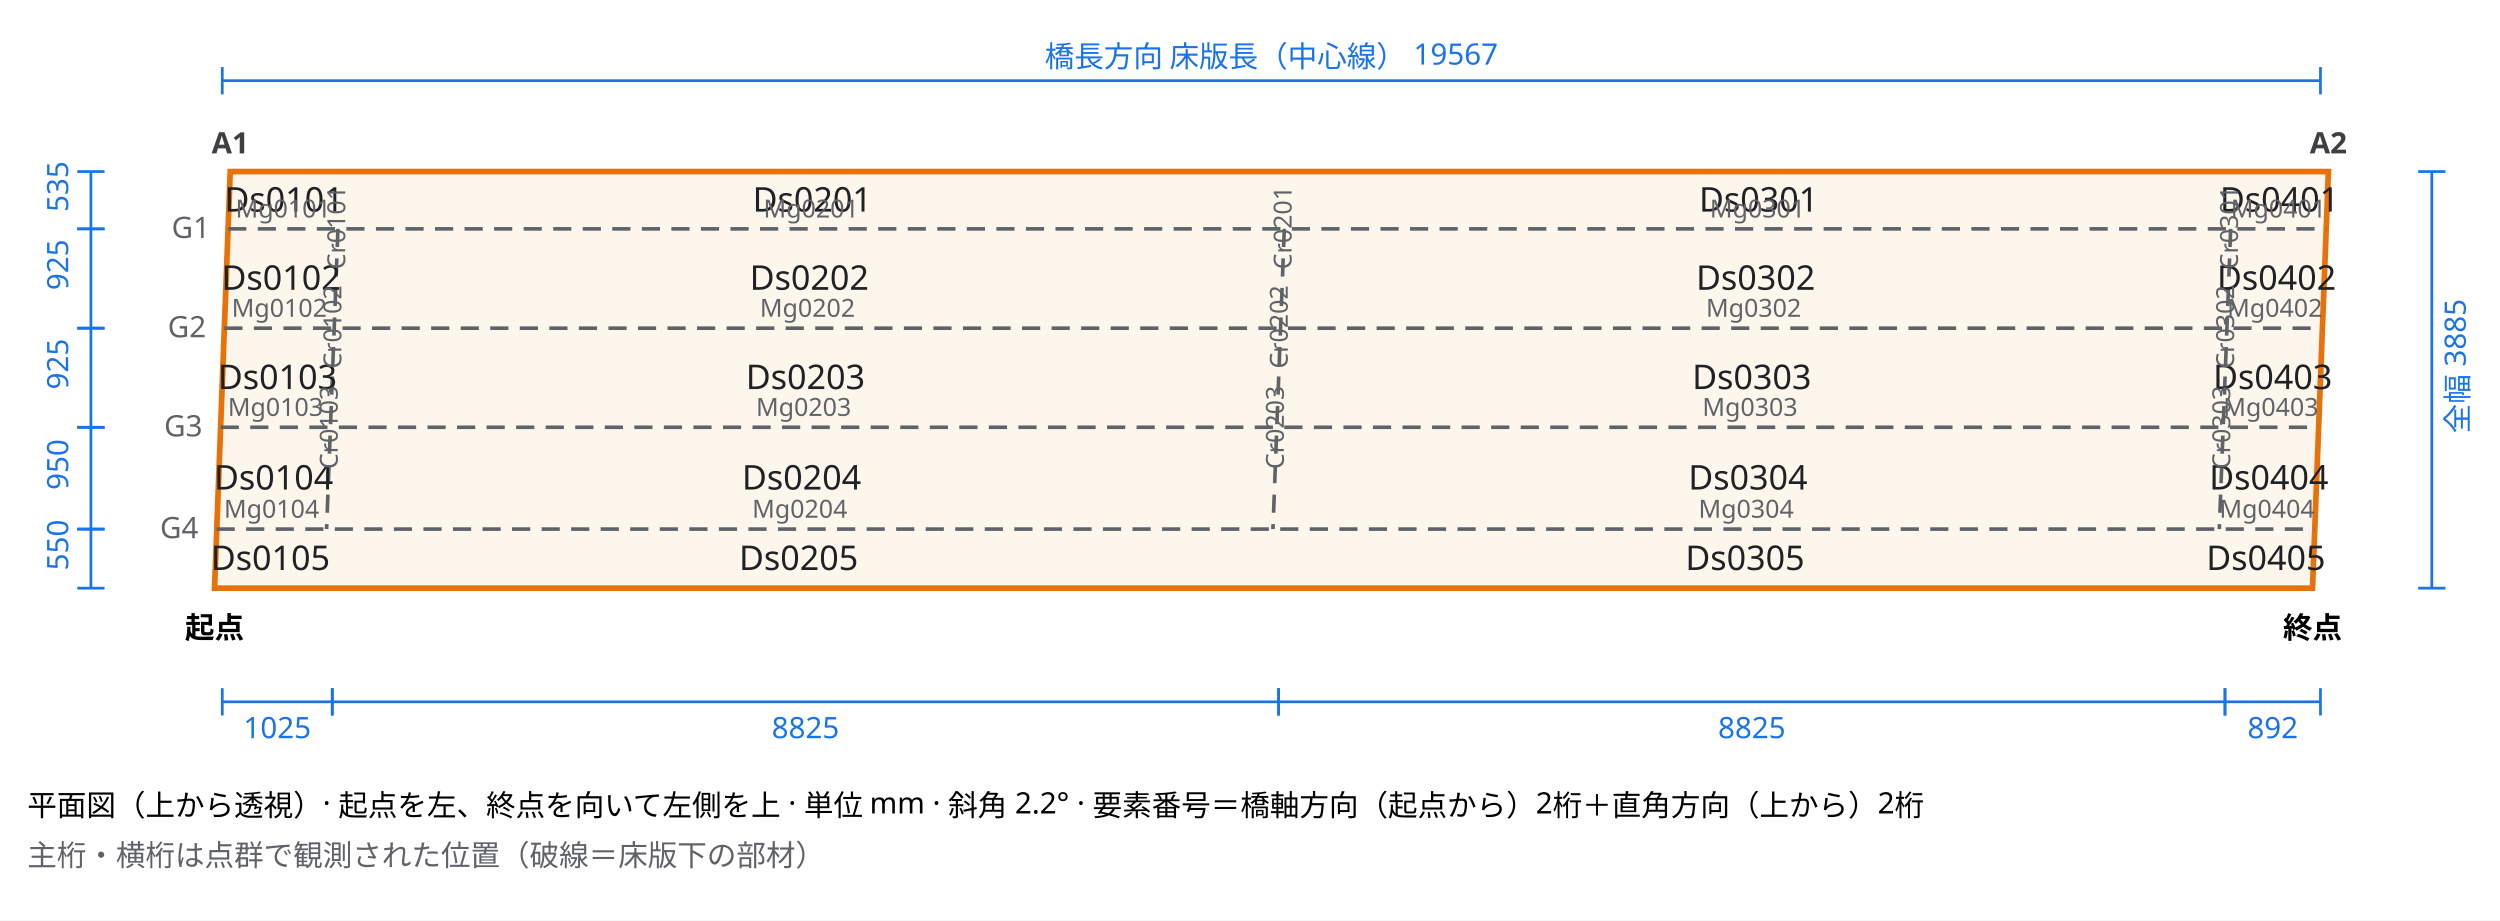
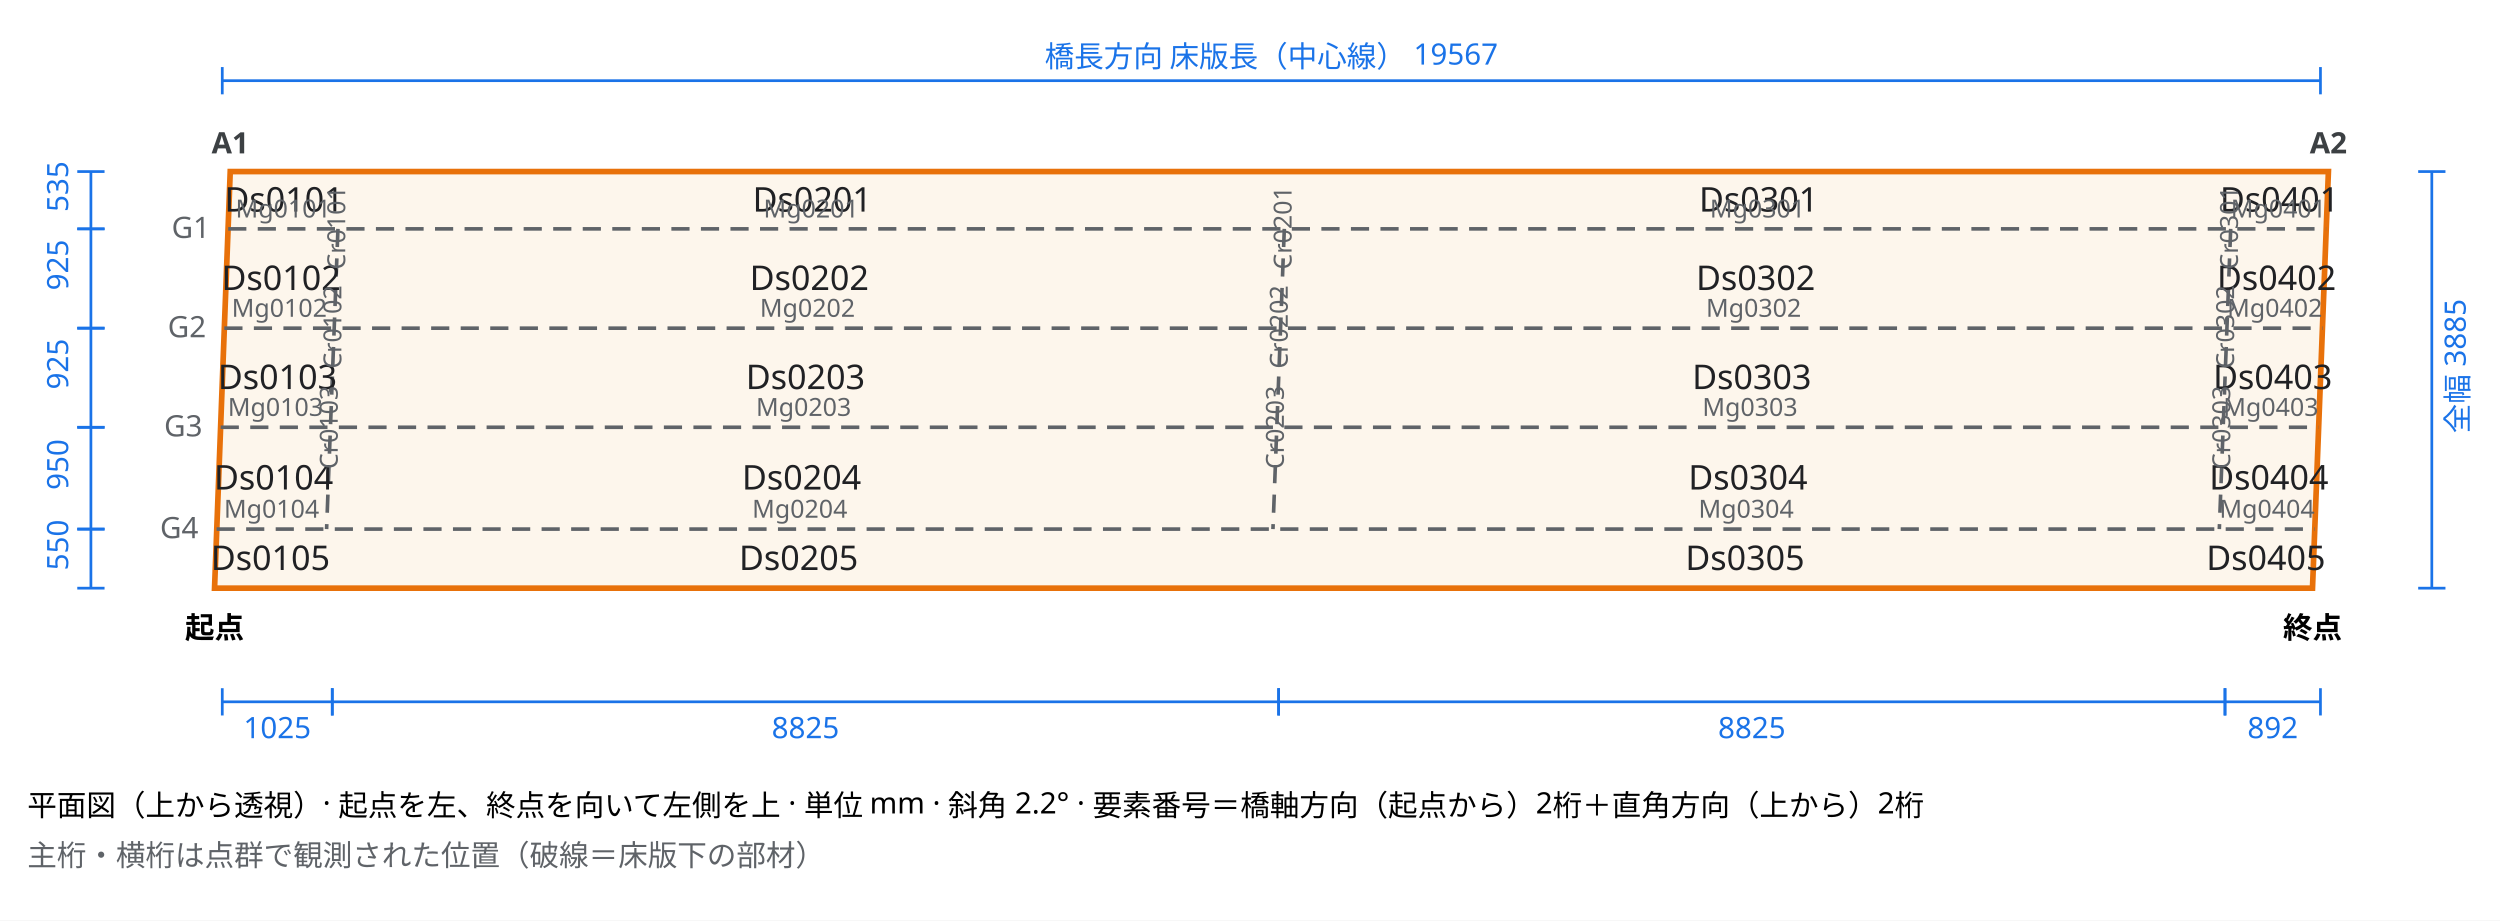
<svg xmlns="http://www.w3.org/2000/svg" viewBox="0 0 1100 405" font-family="sans-serif" font-size="13">
  <defs>
    <marker id="t" viewBox="0 0 2 10" refX="1" refY="5" markerWidth="2" markerHeight="10" orient="auto">
      <path d="M1 0V10" stroke="#1a73e8" />
    </marker>
  </defs>
  <rect width="100%" height="100%" fill="white" />
  <polygon points="101.3,75.5 1024.5,75.5 1017.5,258.8 94.4,258.8" fill="#fdf6ec" stroke="#e8710a" stroke-width="2.5" />
-   <line x1="100.4" y1="100.7" x2="1023.6" y2="100.7" stroke="#5f6368" stroke-width="1.6" stroke-dasharray="8 5" />
+   <line x1="100.4" y1="100.7" x2="1023.5" y2="100.7" stroke="#5f6368" stroke-width="1.6" stroke-dasharray="8 5" />
  <text x="92.4" y="104.7" text-anchor="end" fill="#5f6368">G1</text>
  <line x1="98.7" y1="144.4" x2="1021.9" y2="144.4" stroke="#5f6368" stroke-width="1.6" stroke-dasharray="8 5" />
  <text x="90.7" y="148.4" text-anchor="end" fill="#5f6368">G2</text>
  <line x1="97.1" y1="188.0" x2="1020.2" y2="188.0" stroke="#5f6368" stroke-width="1.6" stroke-dasharray="8 5" />
  <text x="89.1" y="192.0" text-anchor="end" fill="#5f6368">G3</text>
  <line x1="95.3" y1="232.8" x2="1018.5" y2="232.8" stroke="#5f6368" stroke-width="1.6" stroke-dasharray="8 5" />
  <text x="87.3" y="236.8" text-anchor="end" fill="#5f6368">G4</text>
  <line x1="148.7" y1="100.7" x2="143.7" y2="232.8" stroke="#5f6368" stroke-width="1.6" stroke-dasharray="8 5" />
  <line x1="565.1" y1="100.7" x2="560.1" y2="232.8" stroke="#5f6368" stroke-width="1.6" stroke-dasharray="8 5" />
  <line x1="981.5" y1="100.7" x2="976.5" y2="232.8" stroke="#5f6368" stroke-width="1.6" stroke-dasharray="8 5" />
  <text x="101.3" y="67.5" text-anchor="middle" font-weight="bold" fill="#3c4043">A1</text>
  <text x="1024.5" y="67.5" text-anchor="middle" font-weight="bold" fill="#3c4043">A2</text>
  <text x="125.0" y="93.1" text-anchor="middle" font-size="15" fill="#202124">Ds0101</text>
-   <text x="123.7" y="127.5" text-anchor="middle" font-size="15" fill="#202124">Ds0102</text>
+   <text x="123.7" y="127.6" text-anchor="middle" font-size="15" fill="#202124">Ds0102</text>
  <text x="122.1" y="171.2" text-anchor="middle" font-size="15" fill="#202124">Ds0103</text>
  <text x="120.4" y="215.4" text-anchor="middle" font-size="15" fill="#202124">Ds0104</text>
  <text x="119.0" y="250.8" text-anchor="middle" font-size="15" fill="#202124">Ds0105</text>
  <text x="124.6" y="95.7" text-anchor="middle" font-size="11" fill="#5f6368">Mg0101</text>
  <text x="122.9" y="139.4" text-anchor="middle" font-size="11" fill="#5f6368">Mg0102</text>
  <text x="121.2" y="183.0" text-anchor="middle" font-size="11" fill="#5f6368">Mg0103</text>
  <text x="119.5" y="227.8" text-anchor="middle" font-size="11" fill="#5f6368">Mg0104</text>
  <text x="357.4" y="93.1" text-anchor="middle" font-size="15" fill="#202124">Ds0201</text>
-   <text x="356.1" y="127.5" text-anchor="middle" font-size="15" fill="#202124">Ds0202</text>
+   <text x="356.1" y="127.6" text-anchor="middle" font-size="15" fill="#202124">Ds0202</text>
  <text x="354.4" y="171.2" text-anchor="middle" font-size="15" fill="#202124">Ds0203</text>
  <text x="352.7" y="215.4" text-anchor="middle" font-size="15" fill="#202124">Ds0204</text>
  <text x="351.4" y="250.8" text-anchor="middle" font-size="15" fill="#202124">Ds0205</text>
  <text x="356.9" y="95.7" text-anchor="middle" font-size="11" fill="#5f6368">Mg0201</text>
  <text x="355.3" y="139.4" text-anchor="middle" font-size="11" fill="#5f6368">Mg0202</text>
  <text x="353.6" y="183.0" text-anchor="middle" font-size="11" fill="#5f6368">Mg0203</text>
  <text x="351.9" y="227.8" text-anchor="middle" font-size="11" fill="#5f6368">Mg0204</text>
  <text x="773.8" y="93.1" text-anchor="middle" font-size="15" fill="#202124">Ds0301</text>
-   <text x="772.5" y="127.5" text-anchor="middle" font-size="15" fill="#202124">Ds0302</text>
+   <text x="772.5" y="127.6" text-anchor="middle" font-size="15" fill="#202124">Ds0302</text>
  <text x="770.8" y="171.2" text-anchor="middle" font-size="15" fill="#202124">Ds0303</text>
  <text x="769.1" y="215.4" text-anchor="middle" font-size="15" fill="#202124">Ds0304</text>
  <text x="767.8" y="250.8" text-anchor="middle" font-size="15" fill="#202124">Ds0305</text>
  <text x="773.3" y="95.7" text-anchor="middle" font-size="11" fill="#5f6368">Mg0301</text>
  <text x="771.6" y="139.4" text-anchor="middle" font-size="11" fill="#5f6368">Mg0302</text>
  <text x="770.0" y="183.0" text-anchor="middle" font-size="11" fill="#5f6368">Mg0303</text>
  <text x="768.3" y="227.8" text-anchor="middle" font-size="11" fill="#5f6368">Mg0304</text>
  <text x="1003.0" y="93.1" text-anchor="middle" font-size="15" fill="#202124">Ds0401</text>
-   <text x="1001.7" y="127.5" text-anchor="middle" font-size="15" fill="#202124">Ds0402</text>
+   <text x="1001.7" y="127.6" text-anchor="middle" font-size="15" fill="#202124">Ds0402</text>
  <text x="1000.0" y="171.2" text-anchor="middle" font-size="15" fill="#202124">Ds0403</text>
  <text x="998.3" y="215.4" text-anchor="middle" font-size="15" fill="#202124">Ds0404</text>
  <text x="997.0" y="250.8" text-anchor="middle" font-size="15" fill="#202124">Ds0405</text>
  <text x="1002.5" y="95.7" text-anchor="middle" font-size="11" fill="#5f6368">Mg0401</text>
  <text x="1000.9" y="139.4" text-anchor="middle" font-size="11" fill="#5f6368">Mg0402</text>
  <text x="999.2" y="183.0" text-anchor="middle" font-size="11" fill="#5f6368">Mg0403</text>
  <text x="997.5" y="227.8" text-anchor="middle" font-size="11" fill="#5f6368">Mg0404</text>
-   <text x="151.9" y="118.5" font-size="11" fill="#5f6368" transform="rotate(-90 151.9 118.5)">Cr0101</text>
+   <text x="151.9" y="118.6" font-size="11" fill="#5f6368" transform="rotate(-90 151.9 118.6)">Cr0101</text>
  <text x="150.2" y="162.2" font-size="11" fill="#5f6368" transform="rotate(-90 150.2 162.2)">Cr0102</text>
  <text x="148.6" y="206.4" font-size="11" fill="#5f6368" transform="rotate(-90 148.6 206.4)">Cr0103</text>
-   <text x="568.3" y="118.5" font-size="11" fill="#5f6368" transform="rotate(-90 568.3 118.5)">Cr0201</text>
+   <text x="568.3" y="118.6" font-size="11" fill="#5f6368" transform="rotate(-90 568.3 118.6)">Cr0201</text>
  <text x="566.6" y="162.2" font-size="11" fill="#5f6368" transform="rotate(-90 566.6 162.2)">Cr0202</text>
  <text x="564.9" y="206.4" font-size="11" fill="#5f6368" transform="rotate(-90 564.9 206.4)">Cr0203</text>
-   <text x="984.7" y="118.5" font-size="11" fill="#5f6368" transform="rotate(-90 984.7 118.5)">Cr0301</text>
+   <text x="984.7" y="118.6" font-size="11" fill="#5f6368" transform="rotate(-90 984.7 118.6)">Cr0301</text>
  <text x="983.0" y="162.2" font-size="11" fill="#5f6368" transform="rotate(-90 983.0 162.2)">Cr0302</text>
  <text x="981.3" y="206.4" font-size="11" fill="#5f6368" transform="rotate(-90 981.3 206.4)">Cr0303</text>
  <line x1="97.8" y1="35.5" x2="1021.0" y2="35.5" stroke="#1a73e8" stroke-width="1.2" marker-start="url(#t)" marker-end="url(#t)" />
  <text x="559.4" y="29.5" text-anchor="middle" fill="#1a73e8">橋長方向 床版長（中心線） 19567</text>
  <line x1="1070.0" y1="75.5" x2="1070.0" y2="258.8" stroke="#1a73e8" stroke-width="1.2" marker-start="url(#t)" marker-end="url(#t)" />
  <text x="1086.0" y="161.1" text-anchor="middle" fill="#1a73e8" transform="rotate(-90 1086.0 161.1)">全幅 3885</text>
  <line x1="40.0" y1="75.5" x2="40.0" y2="100.7" stroke="#1a73e8" stroke-width="1.2" marker-start="url(#t)" marker-end="url(#t)" />
  <text x="30.0" y="82.1" text-anchor="middle" fill="#1a73e8" transform="rotate(-90 30.0 82.1)">535</text>
  <line x1="40.0" y1="100.7" x2="40.0" y2="144.4" stroke="#1a73e8" stroke-width="1.2" marker-start="url(#t)" marker-end="url(#t)" />
-   <text x="30.0" y="116.5" text-anchor="middle" fill="#1a73e8" transform="rotate(-90 30.0 116.5)">925</text>
+   <text x="30.0" y="116.6" text-anchor="middle" fill="#1a73e8" transform="rotate(-90 30.0 116.6)">925</text>
  <line x1="40.0" y1="144.4" x2="40.0" y2="188.0" stroke="#1a73e8" stroke-width="1.2" marker-start="url(#t)" marker-end="url(#t)" />
  <text x="30.0" y="160.2" text-anchor="middle" fill="#1a73e8" transform="rotate(-90 30.0 160.2)">925</text>
  <line x1="40.0" y1="188.0" x2="40.0" y2="232.8" stroke="#1a73e8" stroke-width="1.2" marker-start="url(#t)" marker-end="url(#t)" />
  <text x="30.0" y="204.4" text-anchor="middle" fill="#1a73e8" transform="rotate(-90 30.0 204.4)">950</text>
  <line x1="40.0" y1="232.8" x2="40.0" y2="258.8" stroke="#1a73e8" stroke-width="1.2" marker-start="url(#t)" marker-end="url(#t)" />
  <text x="30.0" y="239.8" text-anchor="middle" fill="#1a73e8" transform="rotate(-90 30.0 239.8)">550</text>
  <line x1="97.8" y1="308.8" x2="146.2" y2="308.8" stroke="#1a73e8" stroke-width="1.2" marker-start="url(#t)" marker-end="url(#t)" />
  <text x="122.0" y="324.8" text-anchor="middle" fill="#1a73e8">1025</text>
  <line x1="146.2" y1="308.8" x2="562.6" y2="308.8" stroke="#1a73e8" stroke-width="1.2" marker-start="url(#t)" marker-end="url(#t)" />
  <text x="354.4" y="324.8" text-anchor="middle" fill="#1a73e8">8825</text>
  <line x1="562.6" y1="308.8" x2="979.0" y2="308.8" stroke="#1a73e8" stroke-width="1.2" marker-start="url(#t)" marker-end="url(#t)" />
  <text x="770.8" y="324.8" text-anchor="middle" fill="#1a73e8">8825</text>
  <line x1="979.0" y1="308.8" x2="1021.0" y2="308.8" stroke="#1a73e8" stroke-width="1.2" marker-start="url(#t)" marker-end="url(#t)" />
  <text x="1000.0" y="324.8" text-anchor="middle" fill="#1a73e8">892</text>
  <text x="94.4" y="280.8" text-anchor="middle" font-weight="bold">起点</text>
  <text x="1017.5" y="280.8" text-anchor="middle" font-weight="bold">終点</text>
  <text x="12" y="359">平面図（上から透視）· 起点を左、終点を向いて左側を上 · 単位 mm · 斜角 2.2° · 要素番号＝橋軸方向（起点から）2桁＋直角方向（上から）2桁</text>
  <text x="12" y="381" fill="#5f6368">主桁・横桁は点群で観測された位置（破線＝床版下の部材）</text>
</svg>
